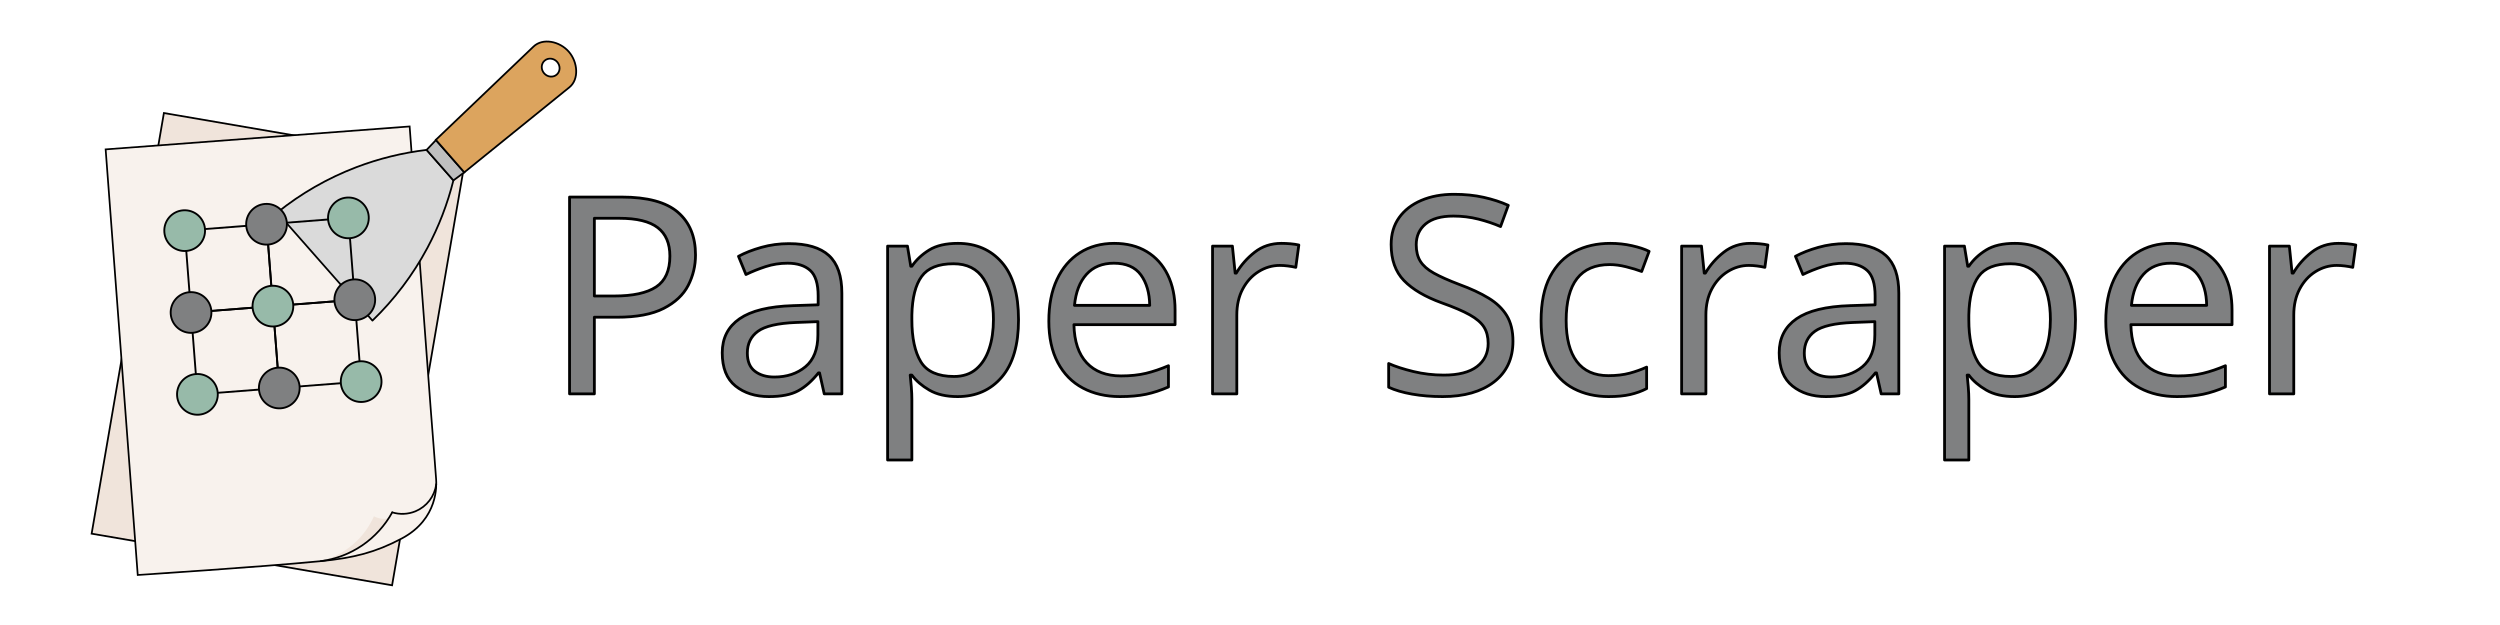
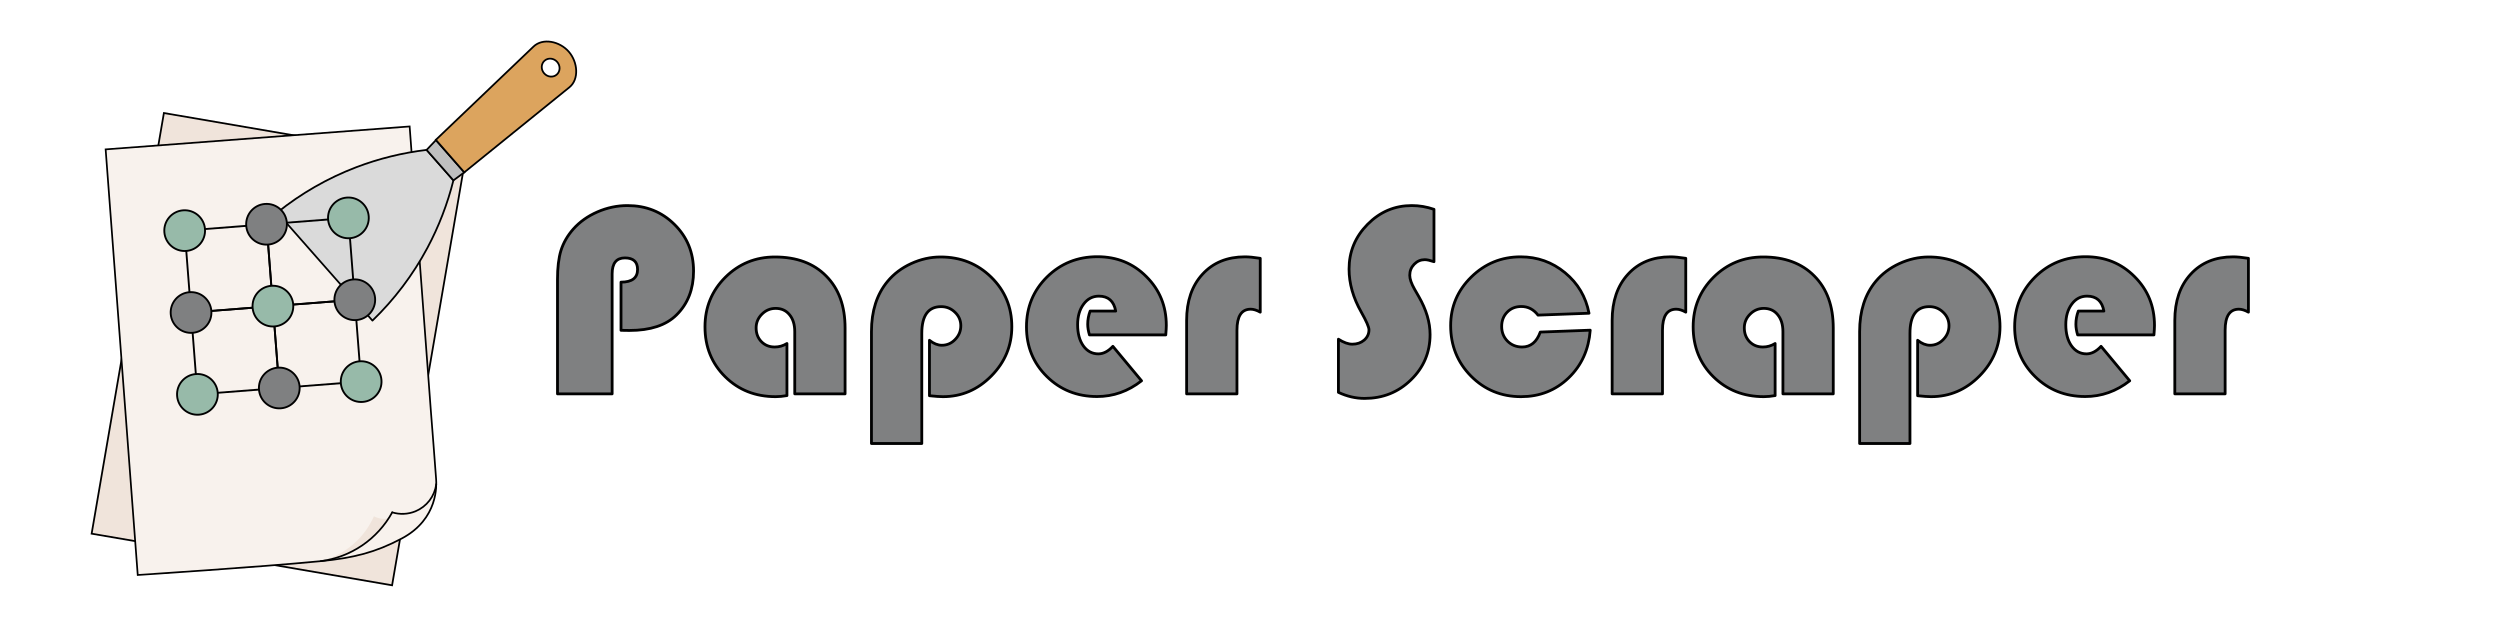
<svg xmlns="http://www.w3.org/2000/svg" width="800mm" height="200mm" viewBox="0 0 800 200" version="1.1" id="svg1">
  <defs id="defs1">
    <rect x="942.09" y="126.714" width="2501.222" height="465.536" id="rect42" />
    <clipPath clipPathUnits="userSpaceOnUse" id="clipPath41">
      <path style="fill:#7f8081;fill-opacity:1;stroke:#000000;stroke-width:0.6;stroke-linecap:round;stroke-linejoin:round;stroke-dasharray:none;stroke-opacity:1" d="M 108.949,107.125 71.455,77.17 107.322,74.79 Z" id="path41" transform="translate(7.748901e-8,1.588409)" />
    </clipPath>
  </defs>
  <g id="layer1" style="display:inline" transform="matrix(0.7797973,0,0,0.7797973,6.946046,40.27162)">
    <rect style="fill:#f0e4db;fill-opacity:1;stroke:#000000;stroke-width:0.733;stroke-linecap:round;stroke-dasharray:none;stroke-opacity:1" id="rect1" width="125.103" height="175.144" x="56.617" y="-15.064" transform="rotate(9.74797)" />
    <path id="rect1-8" d="M 34.444,9.656 159.192,0.25 167.865,116.495 c 0.884,11.759 1.364,16.784 2.198,28.547 0.149,2.118 1.048,16.256 -14.13,24.306 -10.735,5.694 -19.74,7.989 -33.483,9.313 -24.963,2.405 -74.838,5.643 -74.838,5.643 z" style="fill:#f8f2ed;fill-opacity:1;stroke:#000000;stroke-width:0.715;stroke-linecap:round;stroke-dasharray:none;stroke-opacity:1" />
    <path id="path7-7" style="fill:#f0e4db;fill-opacity:1;stroke:none;stroke-width:0.6;stroke-linecap:round;stroke-dasharray:none;stroke-opacity:1" transform="matrix(1.191456,0,0,1.191456,-8.862757,-29.11544)" d="m 110.434,174.368 c 4.815,-1.214 9.285,-3.771 12.772,-7.307 2.319,-2.352 4.207,-5.128 5.541,-8.15 0.765,0.397 1.595,0.668 2.447,0.798 0.86,0.131 1.742,0.119 2.598,-0.036 -2.378,3.652 -5.489,6.825 -9.093,9.275 -4.196,2.852 -9.058,4.717 -14.084,5.402" />
    <path style="fill:none;fill-opacity:1;stroke:#000000;stroke-width:0.6;stroke-linecap:round;stroke-dasharray:none;stroke-opacity:1" d="m 135.436,157.41 c -2.494,4.541 -6.077,8.479 -10.362,11.39 -4.246,2.885 -9.174,4.757 -14.264,5.42" id="path8" transform="matrix(1.191456,0,0,1.191456,-9.310519,-28.93906)" />
    <path style="fill:none;fill-opacity:1;stroke:#000000;stroke-width:0.6;stroke-linecap:round;stroke-dasharray:none;stroke-opacity:1" d="m 150.599,147.692 c -0.267,2.041 -1.08,4.009 -2.333,5.642 -1.253,1.633 -2.943,2.928 -4.846,3.714 -2.512,1.038 -5.388,1.168 -7.984,0.362" id="path7" transform="matrix(1.191456,0,0,1.191456,-9.310519,-28.93906)" />
  </g>
  <g id="layer2" style="display:inline" transform="rotate(26.57657,86.99607,94.19905)">
    <g id="g13" transform="matrix(0.8866266,0.3589946,-0.3589946,0.8866266,58.45824,-80.94639)">
      <path style="fill:#dadada;fill-opacity:1;stroke:#000000;stroke-width:0.453;stroke-linecap:round;stroke-linejoin:round;stroke-dasharray:none;stroke-opacity:1" d="M 69.33,74.068 C 65.886,79.167 63.064,84.688 60.949,90.467 58.277,97.766 56.734,105.477 56.394,113.243 H 92.41 C 92.07,105.477 90.527,97.766 87.855,90.467 85.74,84.688 82.918,79.167 79.474,74.068 Z" id="path10-8" transform="matrix(-1.337619,0,0,1.310659,200.6343,-9.34702)" />
      <path id="rect11" style="fill:#bfbfbf;fill-opacity:1;stroke:#000000;stroke-width:0.6;stroke-linecap:round;stroke-dasharray:none" d="m 93.93,83.226 h 14.365 l -0.387,4.516 -13.579,-0.012 z" />
      <path id="rect12" style="fill:#dca45e;fill-opacity:1;stroke:#000000;stroke-width:0.6;stroke-linecap:round;stroke-dasharray:none;stroke-opacity:1" d="m 101.112,30.32 c -4.634,-0.017 -9.251,3.422 -9.079,7.709 l 1.813,45.155 14.45,0.045 1.893,-45.2 c 0.177,-4.231 -4.46,-7.691 -9.079,-7.709 z m 0,5.175 a 3.092,2.899 0 0 1 3.092,2.899 3.092,2.899 0 0 1 -3.092,2.899 3.092,2.899 0 0 1 -3.092,-2.899 3.092,2.899 0 0 1 3.092,-2.899 z" />
    </g>
-     <text xml:space="preserve" transform="matrix(0.2366267,-0.1183728,0.1183728,0.2366267,-147.2596,118.8409)" id="text42" style="font-style:normal;font-variant:normal;font-weight:normal;font-stretch:normal;font-size:333.333px;font-family:'Bauhaus 93';-inkscape-font-specification:'Bauhaus 93, Normal';font-variant-ligatures:normal;font-variant-caps:normal;font-variant-numeric:normal;font-variant-east-asian:normal;text-align:center;writing-mode:lr-tb;direction:ltr;white-space:pre;shape-inside:url(#rect42);fill:#7f8081;fill-opacity:1;stroke:#000000;stroke-width:3.402;stroke-linecap:round;stroke-linejoin:round;stroke-dasharray:none;stroke-opacity:1">
-       <tspan x="1161.208" y="433.121" id="tspan1">Paper Scraper</tspan>
-     </text>
+     <path d="m 1255.772,356.298 v -58.268 q 20.02,0 20.02,-15.299 0,-13.997 -15.3,-13.997 -15.462,0 -15.462,19.206 v 145.182 h -66.081 V 294.775 q 0,-21.484 4.232,-35.156 4.394,-13.835 14.811,-25.716 11.719,-13.184 29.297,-20.833 17.578,-7.65 36.295,-7.65 33.854,0 56.803,22.786 23.112,22.786 23.112,56.478 0,32.715 -20.671,53.06 -18.88,18.717 -56.966,18.717 z m 200.683,15.95 v 62.988 q -7.487,1.302 -13.672,1.302 -36.621,0 -61.035,-24.089 -24.414,-24.089 -24.414,-60.384 0,-35.319 24.577,-59.896 24.74,-24.577 60.059,-24.577 39.388,0 62.012,23.112 22.787,22.949 22.787,62.825 v 79.59 h -60.872 v -75.195 q 0,-12.858 -6.348,-20.508 -6.185,-7.65 -16.764,-7.65 -9.603,0 -16.602,6.999 -6.999,6.999 -6.999,16.602 0,10.091 6.348,16.602 6.348,6.51 16.113,6.51 7.975,0 14.811,-4.232 z m 163.086,120.931 h -60.872 V 357.763 q 0,-37.272 19.531,-60.71 11.23,-13.509 28.483,-21.484 17.415,-7.975 35.645,-7.975 36.295,0 61.198,24.414 24.902,24.414 24.902,59.896 0,34.505 -24.739,59.57 -24.74,25.065 -58.594,25.065 -5.534,0 -16.276,-1.139 v -67.057 q 7.487,6.022 14.974,6.022 9.44,0 16.113,-6.999 6.836,-6.999 6.836,-16.602 0,-9.603 -6.999,-16.276 -6.999,-6.836 -16.764,-6.836 -23.438,0 -23.438,32.389 z m 295.084,-131.348 h -92.285 q -2.116,-6.999 -2.116,-12.858 0,-8.138 2.93,-15.951 h 30.924 q -3.255,-18.066 -20.345,-18.066 -11.393,0 -18.555,9.766 -7.162,9.603 -7.162,24.74 0,15.788 6.836,25.553 6.999,9.766 18.229,9.766 9.115,0 17.578,-9.115 l 34.668,41.667 q -24.251,19.043 -53.874,19.043 -36.133,0 -60.71,-24.251 -24.577,-24.251 -24.577,-60.059 0,-35.645 24.74,-60.221 24.902,-24.577 61.035,-24.577 35.319,0 59.245,24.089 24.088,23.926 24.088,59.082 0,3.581 -0.651,11.393 z m 114.258,-92.611 v 65.104 q -6.348,-3.581 -11.556,-3.581 -16.602,0 -16.602,25.391 v 76.986 h -60.872 v -88.704 q 0,-35.156 19.206,-55.99 19.206,-20.996 51.27,-20.996 7.161,0 18.555,1.79 z m 210.124,-59.245 v 63.314 q -7.162,-2.441 -11.068,-2.441 -7.487,0 -12.858,5.534 -5.371,5.534 -5.371,13.346 0,6.673 5.859,16.927 l 5.046,8.789 q 13.672,23.763 13.672,45.898 0,32.389 -23.112,54.85 -22.949,22.461 -56.152,22.461 -15.95,0 -31.576,-7.324 v -64.29 q 9.44,6.022 16.764,6.022 8.626,0 14.323,-4.883 5.859,-5.046 5.859,-12.533 0,-4.883 -9.277,-21.322 -14.811,-26.042 -14.811,-52.083 0,-31.413 22.298,-54.036 22.461,-22.786 53.548,-22.786 13.672,0 26.855,4.557 z m 128.581,148.437 60.384,-2.279 q -2.604,35.156 -26.204,57.78 -23.6,22.624 -57.454,22.624 -35.807,0 -60.547,-24.902 -24.577,-24.902 -24.577,-61.035 0,-34.342 24.902,-58.756 24.902,-24.414 59.733,-24.414 30.436,0 53.711,19.206 23.275,19.206 28.971,48.991 l -61.686,2.279 q -7.975,-10.417 -20.182,-10.417 -10.417,0 -17.09,6.836 -6.673,6.836 -6.673,17.253 0,10.579 6.999,17.741 7.162,7.161 17.741,7.161 15.462,0 21.973,-18.066 z m 175.944,-89.193 v 65.104 q -6.348,-3.581 -11.556,-3.581 -16.602,0 -16.602,25.391 v 76.986 h -60.872 v -88.704 q 0,-35.156 19.206,-55.99 19.206,-20.996 51.27,-20.996 7.162,0 18.555,1.79 z m 108.073,103.027 v 62.988 q -7.487,1.302 -13.672,1.302 -36.621,0 -61.035,-24.089 -24.414,-24.089 -24.414,-60.384 0,-35.319 24.577,-59.896 24.739,-24.577 60.059,-24.577 39.388,0 62.012,23.112 22.786,22.949 22.786,62.825 v 79.59 h -60.872 v -75.195 q 0,-12.858 -6.348,-20.508 -6.185,-7.65 -16.764,-7.65 -9.603,0 -16.602,6.999 -6.999,6.999 -6.999,16.602 0,10.091 6.348,16.602 6.348,6.51 16.113,6.51 7.975,0 14.811,-4.232 z m 163.086,120.931 h -60.872 V 357.763 q 0,-37.272 19.531,-60.71 11.23,-13.509 28.483,-21.484 17.415,-7.975 35.645,-7.975 36.296,0 61.198,24.414 24.902,24.414 24.902,59.896 0,34.505 -24.74,59.57 -24.739,25.065 -58.594,25.065 -5.534,0 -16.276,-1.139 v -67.057 q 7.487,6.022 14.974,6.022 9.44,0 16.113,-6.999 6.836,-6.999 6.836,-16.602 0,-9.603 -6.999,-16.276 -6.999,-6.836 -16.764,-6.836 -23.438,0 -23.438,32.389 z m 295.084,-131.348 h -92.285 q -2.116,-6.999 -2.116,-12.858 0,-8.138 2.93,-15.951 h 30.924 q -3.255,-18.066 -20.345,-18.066 -11.393,0 -18.555,9.766 -7.162,9.603 -7.162,24.74 0,15.788 6.836,25.553 6.999,9.766 18.229,9.766 9.115,0 17.578,-9.115 l 34.668,41.667 q -24.251,19.043 -53.874,19.043 -36.133,0 -60.71,-24.251 -24.577,-24.251 -24.577,-60.059 0,-35.645 24.74,-60.221 24.902,-24.577 61.035,-24.577 35.319,0 59.245,24.089 24.088,23.926 24.088,59.082 0,3.581 -0.651,11.393 z m 114.258,-92.611 v 65.104 q -6.348,-3.581 -11.556,-3.581 -16.602,0 -16.602,25.391 v 76.986 h -60.872 v -88.704 q 0,-35.156 19.206,-55.99 19.206,-20.996 51.269,-20.996 7.162,0 18.555,1.79 z" id="text42" style="font-size:333.333px;font-family:'Bauhaus 93';-inkscape-font-specification:'Bauhaus 93, Normal';text-align:center;white-space:pre;fill:#7f8081;stroke:#000000;stroke-width:3.402;stroke-linecap:round;stroke-linejoin:round" transform="matrix(0.2366267,-0.1183728,0.1183728,0.2366267,-147.2596,118.8409)" aria-label="Paper Scraper" />
  </g>
  <g id="layer3" style="display:inline">
    <path style="fill:none;fill-opacity:1;stroke:#000000;stroke-width:0.932;stroke-linecap:round;stroke-linejoin:round;stroke-dasharray:none;stroke-opacity:1" d="m 54.051,62.133 v 0 l -0.013,40.302 H 94.338 V 62.135 l -40.287,-0.002 z" id="path15" transform="matrix(0.6500412,-0.05061476,0.05061476,0.6500412,20.82395,36.14796)" />
    <path style="fill:none;fill-opacity:1;stroke:#000000;stroke-width:0.932;stroke-linecap:round;stroke-linejoin:round;stroke-dasharray:none;stroke-opacity:1" d="m 54.051,62.133 v 0 l -0.013,40.302 H 94.338 V 62.135 l -40.287,-0.002 z" id="path15-8" transform="matrix(0.6500412,-0.05061476,0.05061476,0.6500412,47.01638,34.10924)" />
    <path style="fill:none;fill-opacity:1;stroke:#000000;stroke-width:0.932;stroke-linecap:round;stroke-linejoin:round;stroke-dasharray:none;stroke-opacity:1" d="m 54.051,62.133 v 0 l -0.013,40.302 H 94.338 V 62.135 l -40.287,-0.002 z" id="path15-8-8" transform="matrix(0.6500412,-0.05061476,0.05061476,0.6500412,49.05193,60.30695)" />
    <path style="fill:none;fill-opacity:1;stroke:#000000;stroke-width:0.932;stroke-linecap:round;stroke-linejoin:round;stroke-dasharray:none;stroke-opacity:1" d="m 54.051,62.133 v 0 l -0.013,40.302 H 94.338 V 62.135 l -40.287,-0.002 z" id="path15-8-8-0" transform="matrix(0.6500412,-0.05061476,0.05061476,0.6500412,22.8595,62.34566)" />
    <circle style="fill:#97baa9;fill-opacity:1;stroke:#000000;stroke-width:0.608;stroke-linecap:round;stroke-linejoin:round;stroke-dasharray:none;stroke-opacity:1" id="path13" cx="53.188" cy="78.168" r="6.52" transform="rotate(-4.452292)" />
    <circle style="fill:#7f8081;fill-opacity:1;stroke:#000000;stroke-width:0.608;stroke-linecap:round;stroke-linejoin:round;stroke-dasharray:none;stroke-opacity:1" id="path13-3" cx="79.464" cy="78.168" r="6.52" transform="rotate(-4.452292)" />
    <circle style="fill:#97baa9;fill-opacity:1;stroke:#000000;stroke-width:0.608;stroke-linecap:round;stroke-linejoin:round;stroke-dasharray:none;stroke-opacity:1" id="path13-3-3" cx="105.74" cy="78.168" r="6.52" transform="rotate(-4.452292)" />
    <circle style="fill:#7f8081;fill-opacity:1;stroke:#000000;stroke-width:0.608;stroke-linecap:round;stroke-linejoin:round;stroke-dasharray:none;stroke-opacity:1" id="path13-8" cx="53.188" cy="104.444" r="6.52" transform="rotate(-4.452292)" />
    <circle style="fill:#97baa9;fill-opacity:1;stroke:#000000;stroke-width:0.608;stroke-linecap:round;stroke-linejoin:round;stroke-dasharray:none;stroke-opacity:1" id="path13-3-7" cx="79.464" cy="104.444" r="6.52" transform="rotate(-4.452292)" />
    <circle style="fill:#7f8081;fill-opacity:1;stroke:#000000;stroke-width:0.608;stroke-linecap:round;stroke-linejoin:round;stroke-dasharray:none;stroke-opacity:1" id="path13-3-3-4" cx="105.74" cy="104.444" r="6.52" transform="rotate(-4.452292)" />
    <circle style="fill:#97baa9;fill-opacity:1;stroke:#000000;stroke-width:0.608;stroke-linecap:round;stroke-linejoin:round;stroke-dasharray:none;stroke-opacity:1" id="path13-31" cx="53.188" cy="130.72" r="6.52" transform="rotate(-4.452292)" />
    <circle style="fill:#7f8081;fill-opacity:1;stroke:#000000;stroke-width:0.608;stroke-linecap:round;stroke-linejoin:round;stroke-dasharray:none;stroke-opacity:1" id="path13-3-9" cx="79.464" cy="130.72" r="6.52" transform="rotate(-4.452292)" />
    <circle style="fill:#97baa9;fill-opacity:1;stroke:#000000;stroke-width:0.608;stroke-linecap:round;stroke-linejoin:round;stroke-dasharray:none;stroke-opacity:1" id="path13-3-3-8" cx="105.74" cy="130.72" r="6.52" transform="rotate(-4.452292)" />
  </g>
</svg>
